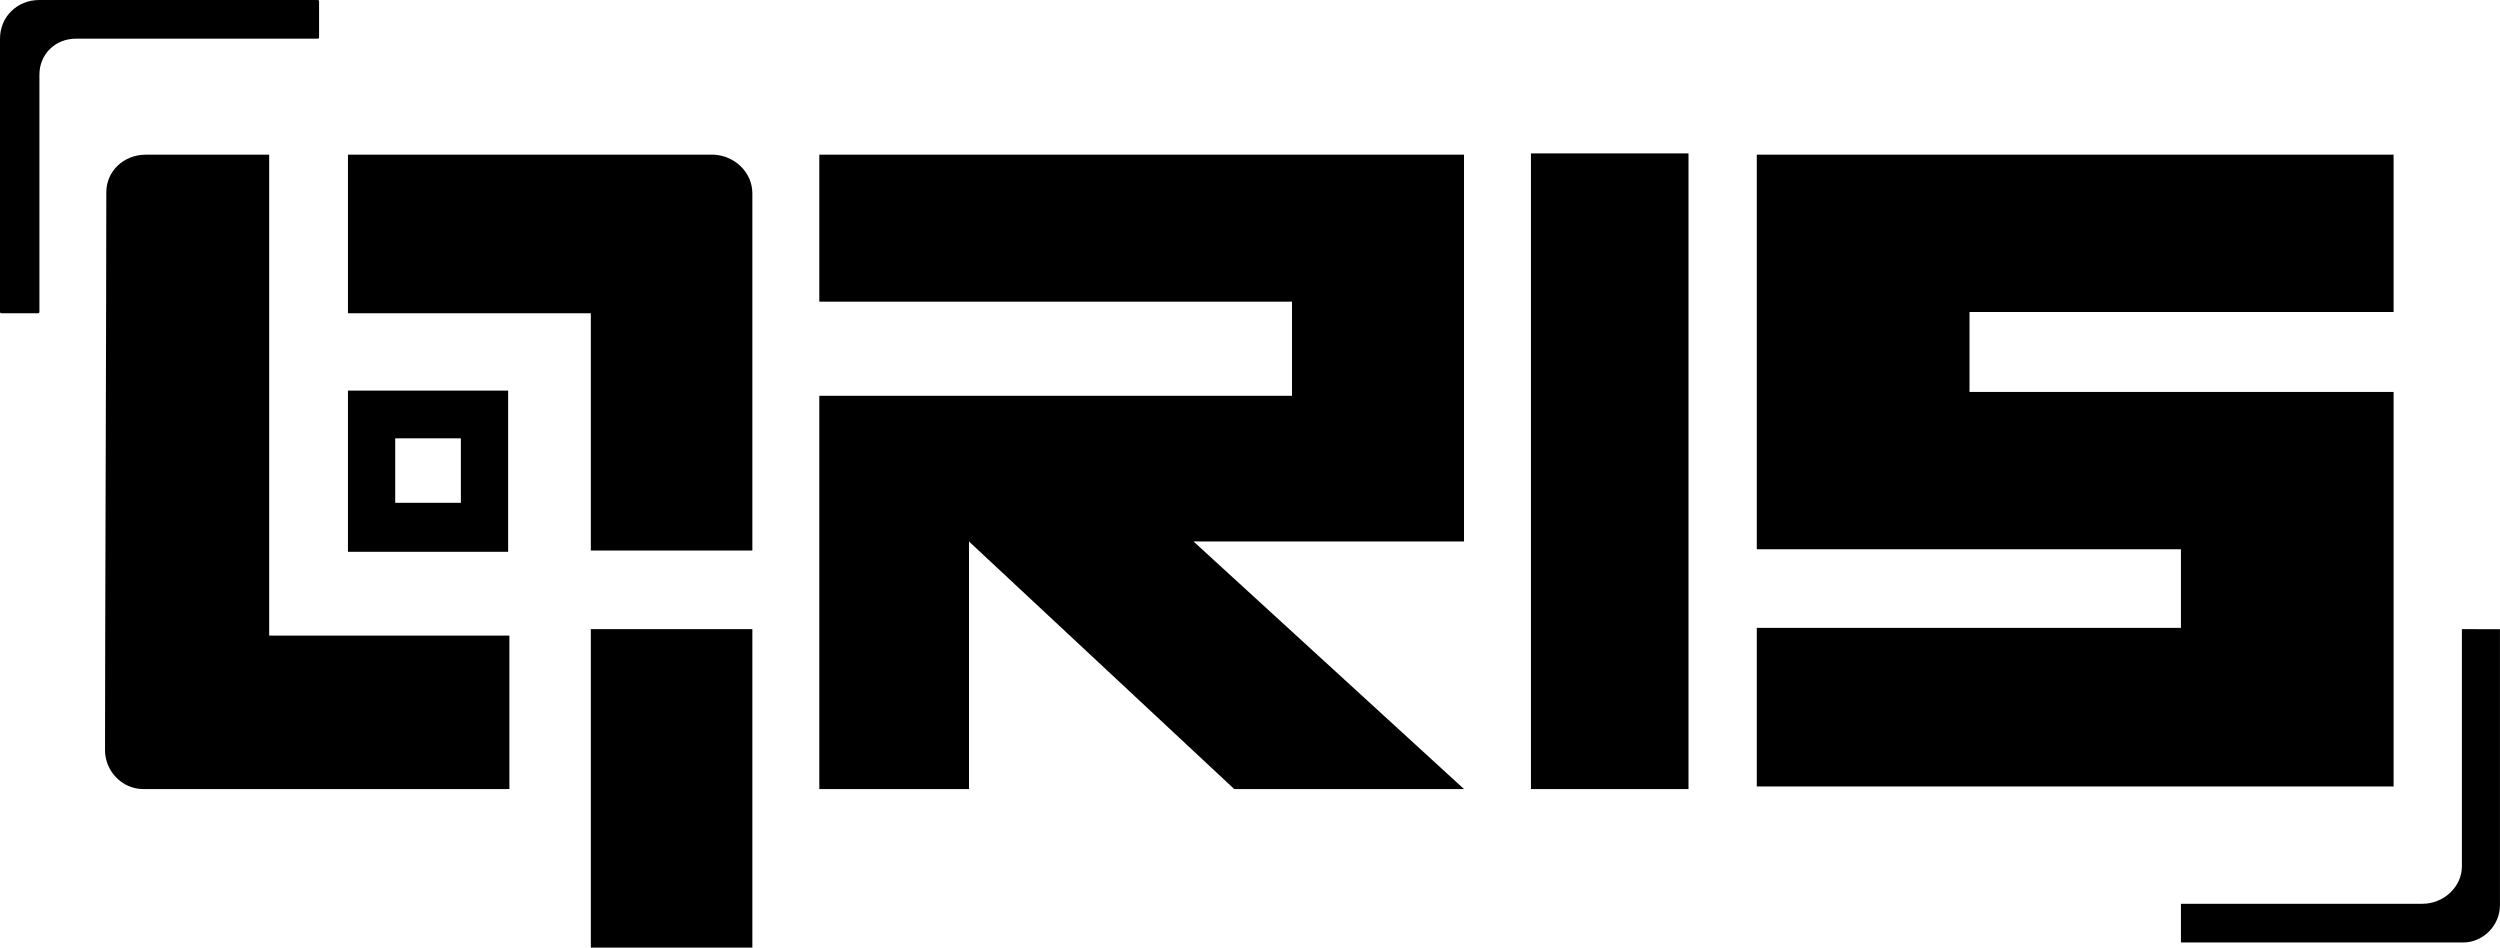
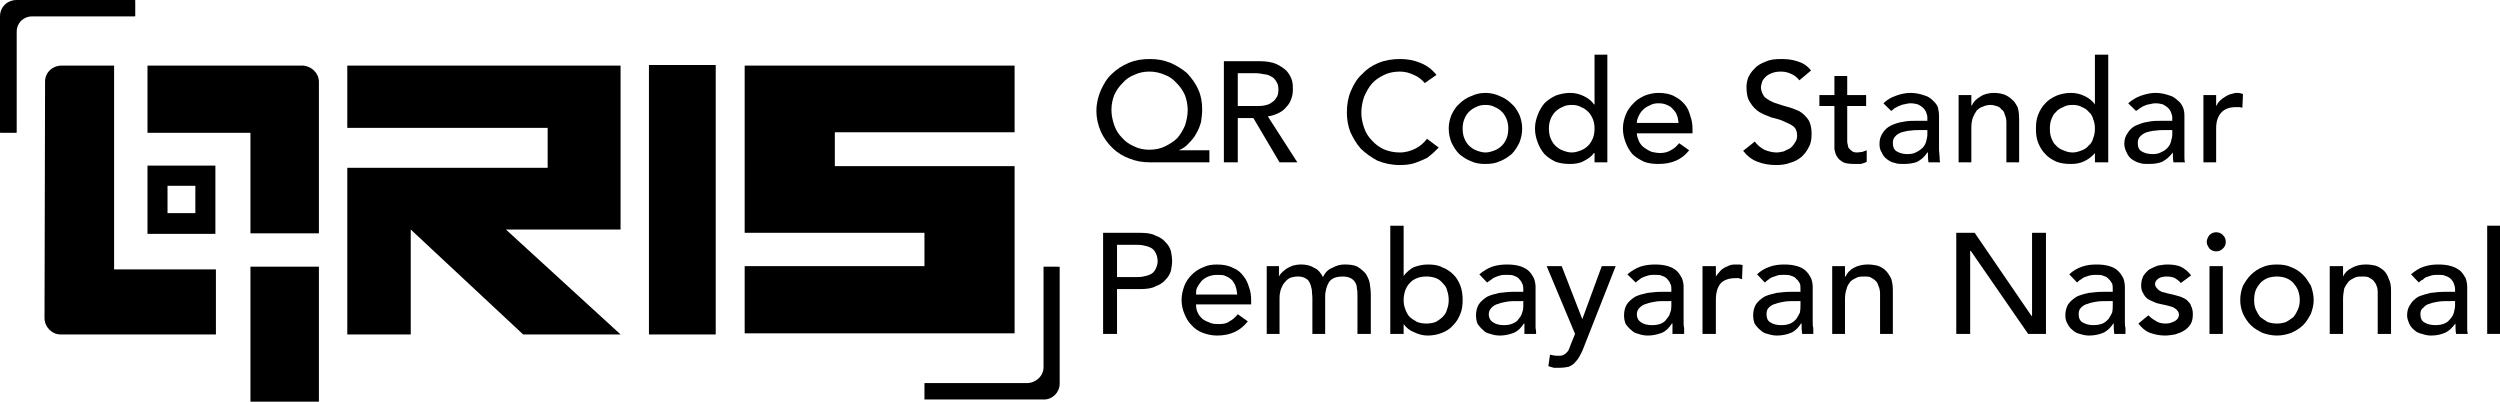
- <svg xmlns="http://www.w3.org/2000/svg" width="45.938mm" height="17.413mm" viewBox="0 0 45.938 17.413" version="1.1" id="svg845">
+ <svg xmlns="http://www.w3.org/2000/svg" width="108.375mm" height="17.413mm" viewBox="0 0 108.375 17.413" version="1.1" id="svg845">
  <defs id="defs839">
    <clipPath clipPathUnits="userSpaceOnUse" id="clipPath96">
      <path d="M -1.2207e-4,2.4414e-4 H 960 V 540 H -1.2207e-4 Z" clip-rule="evenodd" id="path94" />
    </clipPath>
    <clipPath clipPathUnits="userSpaceOnUse" id="clipPath106">
      <path d="M 0,0 H 130.46 V 23.577 H 0 Z" id="path104" />
    </clipPath>
  </defs>
  <g id="layer1" transform="translate(-31.99124,-118.4006)">
-     <g id="g90" transform="matrix(0.7313755,0,0,-0.7313755,-550.5446,504.9828)" style="fill:#000000;stroke-width:0.999;stroke-dasharray:none">
-       <g id="g92" clip-path="url(#clipPath96)" style="fill:#000000;stroke-width:0.999;stroke-dasharray:none">
-         <g id="g98" transform="matrix(2.1033,-7.54e-7,-7.54e-7,0.375,795.24,502.8)" style="fill:#000000;stroke-width:1.125;stroke-dasharray:none">
-           <g id="g100" transform="scale(0.55189,3.0538)" style="fill:#000000;stroke-width:0.867;stroke-dasharray:none">
-             <g id="g102" clip-path="url(#clipPath106)" style="fill:#000000;stroke-width:0.867;stroke-dasharray:none">
-               <g id="g108" style="fill:#000000;stroke-width:0.867;stroke-dasharray:none">
-                 <g id="g110" style="fill:#000000;stroke-width:0.867;stroke-dasharray:none">
-                   <g id="g112" style="fill:#000000;stroke-width:0.867;stroke-dasharray:none" />
+     <g id="g90" transform="matrix(0.7313755,0,0,-0.7313755,-550.5446,504.9828)" style="fill:#000000">
+       <g id="g92" clip-path="url(#clipPath96)" style="fill:#000000">
+         <g id="g98" transform="matrix(2.1033,-7.54e-7,-7.54e-7,0.375,795.24,502.8)" style="fill:#000000">
+           <g id="g100" transform="scale(0.55189,3.0538)" style="fill:#000000">
+             <g id="g102" clip-path="url(#clipPath106)" style="fill:#000000">
+               <g id="g108" style="fill:#000000">
+                 <g id="g110" style="fill:#000000">
+                   <g id="g112" style="fill:#000000" />
                </g>
-                 <path d="M 18.813,19.108 H 32.767 V 10.622 H 26.913 L 32.767,5.191 H 27.794 L 22.053,10.622 V 5.191 h -3.24 v 8.627 h 10.231 v 2.065 H 18.813 Z" style="fill:#000000;fill-opacity:1;fill-rule:nonzero;stroke:none;stroke-width:0.867;stroke-dasharray:none" id="path114" />
-                 <path d="m 34.216,5.191 h 3.41 v 13.945 H 34.216 Z" style="fill:#000000;fill-opacity:1;fill-rule:nonzero;stroke:none;stroke-width:0.867;stroke-dasharray:none" id="path116" />
-                 <path d="M 6.906,8.557 V 19.108 H 4.234 c -0.483,0 -0.853,-0.368 -0.853,-0.82 0,-2.49 -0.028,-9.816 -0.028,-12.248 0,-0.453 0.369,-0.849 0.824,-0.849 1.847,0 7.161,0 7.928,0 v 3.366 z" style="fill:#000000;fill-opacity:1;fill-rule:nonzero;stroke:none;stroke-width:0.867;stroke-dasharray:none" id="path118" />
-                 <path d="m 13.868,1.712 c 0.313,0 2.7,0 3.496,0 0,0 0,6.873 0,6.987 -1.137,0 -2.33,0 -3.496,0 0,-2.319 0,-4.639 0,-6.987 z" style="fill:#000000;fill-opacity:1;fill-rule:nonzero;stroke:none;stroke-width:0.867;stroke-dasharray:none" id="path120" />
-                 <path d="m 8.611,19.108 c 0,-0.057 0,-3.479 0,-3.479 1.563,0 3.552,0 5.257,0 0,-2.405 0,-5.205 0,-5.205 0.796,0 3.183,0 3.496,0 v 7.835 c 0,0.453 -0.37,0.821 -0.824,0.849 -1.705,0 -5.741,0 -7.929,0 z" style="fill:#000000;fill-opacity:1;fill-rule:nonzero;stroke:none;stroke-width:0.867;stroke-dasharray:none" id="path122" />
-                 <path d="m 8.611,13.932 c 0,-1.16 0,-2.32 0,-3.536 0.284,0 0.597,0 0.881,0 0.796,0 1.79,0 2.586,0 0,0 0,3.479 0,3.536 -1.137,0 -2.302,0 -3.467,0 z m 2.444,-2.461 v 0 c -0.341,0 -0.739,0 -1.052,0 -0.113,0 -0.227,0 -0.369,0 0,0.481 0,0.933 0,1.414 0.483,0 0.938,0 1.421,0 0,-0.028 0,-1.414 0,-1.414 z" style="fill:#000000;fill-opacity:1;fill-rule:nonzero;stroke:none;stroke-width:0.867;stroke-dasharray:none" id="path124" />
-                 <path d="M 54.365,8.699 V 3.494 c 0,-0.453 -0.398,-0.82 -0.852,-0.82 H 48.284 V 1.825 h 6.081 0.029 c 0.426,0 0.795,0.368 0.795,0.82 v 0.028 6.025 z" style="fill:#000000;fill-opacity:1;fill-rule:nonzero;stroke:none;stroke-width:0.867;stroke-dasharray:none" id="path126" />
-                 <path d="m 1.933,15.657 v 5.205 c 0,0.452 0.341,0.792 0.796,0.792 h 5.229 c 0.028,0 0.028,0.028 0.028,0.028 v 0.792 c 0,0 0,0.028 -0.028,0.028 H 1.933 c -0.483,0 -0.853,-0.368 -0.853,-0.848 v -5.997 c 0,-0.028 0.028,-0.028 0.028,-0.028 h 0.796 c 0,0 0.028,0 0.028,0.028 z" style="fill:#000000;fill-opacity:1;fill-rule:nonzero;stroke:none;stroke-width:0.867;stroke-dasharray:none" id="path128" />
-                 <path d="m 52.887,15.657 v 3.451 H 39.104 v -5.176 -3.48 h 9.18 V 8.727 h -9.18 V 5.248 h 13.783 v 8.655 h -9.179 v 1.754 z" style="fill:#000000;fill-opacity:1;fill-rule:nonzero;stroke:none;stroke-width:0.867;stroke-dasharray:none" id="path130" />
+                 <path d="M 18.813,19.108 H 32.767 V 10.622 H 26.913 L 32.767,5.191 H 27.794 L 22.053,10.622 V 5.191 h -3.24 v 8.627 h 10.231 v 2.065 H 18.813 Z" style="fill:#000000;fill-opacity:1;fill-rule:nonzero;stroke:none" id="path114" />
+                 <path d="m 34.216,5.191 h 3.41 v 13.945 H 34.216 Z" style="fill:#000000;fill-opacity:1;fill-rule:nonzero;stroke:none" id="path116" />
+                 <path d="M 6.906,8.557 V 19.108 H 4.234 c -0.483,0 -0.853,-0.368 -0.853,-0.82 0,-2.49 -0.028,-9.816 -0.028,-12.248 0,-0.453 0.369,-0.849 0.824,-0.849 1.847,0 7.161,0 7.928,0 v 3.366 z" style="fill:#000000;fill-opacity:1;fill-rule:nonzero;stroke:none" id="path118" />
+                 <path d="m 13.868,1.712 c 0.313,0 2.7,0 3.496,0 0,0 0,6.873 0,6.987 -1.137,0 -2.33,0 -3.496,0 0,-2.319 0,-4.639 0,-6.987 z" style="fill:#000000;fill-opacity:1;fill-rule:nonzero;stroke:none" id="path120" />
+                 <path d="m 8.611,19.108 c 0,-0.057 0,-3.479 0,-3.479 1.563,0 3.552,0 5.257,0 0,-2.405 0,-5.205 0,-5.205 0.796,0 3.183,0 3.496,0 v 7.835 c 0,0.453 -0.37,0.821 -0.824,0.849 -1.705,0 -5.741,0 -7.929,0 z" style="fill:#000000;fill-opacity:1;fill-rule:nonzero;stroke:none" id="path122" />
+                 <path d="m 8.611,13.932 c 0,-1.16 0,-2.32 0,-3.536 0.284,0 0.597,0 0.881,0 0.796,0 1.79,0 2.586,0 0,0 0,3.479 0,3.536 -1.137,0 -2.302,0 -3.467,0 z m 2.444,-2.461 v 0 c -0.341,0 -0.739,0 -1.052,0 -0.113,0 -0.227,0 -0.369,0 0,0.481 0,0.933 0,1.414 0.483,0 0.938,0 1.421,0 0,-0.028 0,-1.414 0,-1.414 z" style="fill:#000000;fill-opacity:1;fill-rule:nonzero;stroke:none" id="path124" />
+                 <path d="M 54.365,8.699 V 3.494 c 0,-0.453 -0.398,-0.82 -0.852,-0.82 H 48.284 V 1.825 h 6.081 0.029 c 0.426,0 0.795,0.368 0.795,0.82 v 0.028 6.025 z" style="fill:#000000;fill-opacity:1;fill-rule:nonzero;stroke:none" id="path126" />
+                 <path d="m 1.933,15.657 v 5.205 c 0,0.452 0.341,0.792 0.796,0.792 h 5.229 c 0.028,0 0.028,0.028 0.028,0.028 v 0.792 c 0,0 0,0.028 -0.028,0.028 H 1.933 c -0.483,0 -0.853,-0.368 -0.853,-0.848 v -5.997 c 0,-0.028 0.028,-0.028 0.028,-0.028 h 0.796 c 0,0 0.028,0 0.028,0.028 z" style="fill:#000000;fill-opacity:1;fill-rule:nonzero;stroke:none" id="path128" />
+                 <path d="m 52.887,15.657 v 3.451 H 39.104 v -5.176 -3.48 h 9.18 V 8.727 h -9.18 V 5.248 h 13.783 v 8.655 h -9.179 v 1.754 z" style="fill:#000000;fill-opacity:1;fill-rule:nonzero;stroke:none" id="path130" />
+                 <path d="m 62.834,14.101 h -3.041 c -0.369,0 -0.71,0.057 -1.051,0.198 -0.313,0.113 -0.625,0.311 -0.853,0.538 -0.256,0.254 -0.454,0.537 -0.597,0.848 -0.142,0.34 -0.227,0.679 -0.227,1.075 0,0.396 0.085,0.736 0.227,1.075 0.143,0.311 0.313,0.622 0.569,0.849 0.256,0.254 0.54,0.424 0.852,0.565 0.341,0.142 0.682,0.198 1.08,0.198 0.37,0 0.711,-0.056 1.052,-0.198 0.312,-0.141 0.597,-0.311 0.852,-0.537 0.228,-0.255 0.427,-0.509 0.569,-0.849 0.142,-0.311 0.199,-0.65 0.199,-1.018 0,-0.226 -0.029,-0.453 -0.057,-0.651 -0.057,-0.226 -0.142,-0.424 -0.256,-0.622 -0.085,-0.17 -0.227,-0.339 -0.369,-0.481 -0.142,-0.169 -0.313,-0.283 -0.512,-0.367 v 0 h 1.563 z m -3.069,0.651 v 0 c 0.284,0 0.568,0.056 0.796,0.17 0.227,0.113 0.454,0.254 0.625,0.424 0.17,0.198 0.284,0.396 0.398,0.65 0.085,0.255 0.142,0.538 0.142,0.821 0,0.254 -0.057,0.537 -0.142,0.763 -0.114,0.255 -0.256,0.453 -0.427,0.623 -0.17,0.198 -0.369,0.339 -0.596,0.424 -0.256,0.113 -0.512,0.17 -0.796,0.17 -0.284,0 -0.54,-0.057 -0.767,-0.17 -0.228,-0.085 -0.427,-0.226 -0.597,-0.424 -0.171,-0.17 -0.313,-0.368 -0.427,-0.623 -0.085,-0.226 -0.142,-0.48 -0.142,-0.763 0,-0.283 0.057,-0.538 0.142,-0.792 0.086,-0.255 0.228,-0.481 0.398,-0.651 0.171,-0.198 0.37,-0.339 0.626,-0.452 0.227,-0.114 0.483,-0.17 0.767,-0.17 z" style="fill:#000000;fill-opacity:1;fill-rule:nonzero;stroke:none" id="path132" />
+                 <path d="m 63.573,19.334 h 1.847 c 0.341,0 0.625,-0.056 0.824,-0.141 0.228,-0.113 0.398,-0.227 0.54,-0.368 0.114,-0.141 0.199,-0.283 0.256,-0.453 0.057,-0.169 0.057,-0.339 0.057,-0.509 0,-0.169 -0.028,-0.339 -0.085,-0.481 -0.057,-0.169 -0.142,-0.311 -0.256,-0.424 -0.114,-0.141 -0.227,-0.226 -0.398,-0.311 -0.17,-0.085 -0.341,-0.141 -0.54,-0.17 l 1.506,-2.376 h -0.909 l -1.336,2.291 h -0.796 v -2.291 h -0.71 z m 0.71,-2.319 v 0 h 0.938 c 0.142,0 0.284,0 0.427,0.028 0.113,0.028 0.255,0.057 0.341,0.141 0.113,0.057 0.199,0.142 0.255,0.255 0.086,0.085 0.114,0.255 0.114,0.424 0,0.17 -0.028,0.311 -0.114,0.425 -0.056,0.113 -0.142,0.198 -0.255,0.254 -0.086,0.057 -0.228,0.113 -0.341,0.113 -0.143,0.029 -0.285,0.057 -0.427,0.057 h -0.938 z" style="fill:#000000;fill-opacity:1;fill-rule:nonzero;stroke:none" id="path134" />
+                 <path d="m 73.832,18.203 c -0.142,0.169 -0.341,0.339 -0.568,0.424 -0.228,0.113 -0.455,0.17 -0.711,0.17 -0.284,0 -0.568,-0.057 -0.795,-0.17 -0.228,-0.113 -0.455,-0.255 -0.626,-0.453 -0.17,-0.198 -0.284,-0.424 -0.397,-0.678 -0.086,-0.255 -0.143,-0.538 -0.143,-0.821 0,-0.283 0.057,-0.537 0.143,-0.792 0.085,-0.254 0.227,-0.481 0.397,-0.65 0.171,-0.198 0.37,-0.34 0.597,-0.453 0.256,-0.113 0.54,-0.17 0.824,-0.17 0.313,0 0.569,0.085 0.796,0.198 0.227,0.114 0.426,0.283 0.597,0.51 l 0.597,-0.453 c -0.057,-0.057 -0.114,-0.113 -0.228,-0.226 -0.085,-0.085 -0.227,-0.198 -0.369,-0.311 -0.171,-0.085 -0.37,-0.17 -0.597,-0.255 -0.227,-0.085 -0.511,-0.113 -0.796,-0.113 -0.426,0 -0.795,0.085 -1.136,0.226 -0.313,0.17 -0.597,0.368 -0.853,0.622 -0.227,0.255 -0.398,0.566 -0.54,0.877 -0.114,0.311 -0.17,0.651 -0.17,0.99 0,0.396 0.056,0.764 0.198,1.103 0.143,0.34 0.313,0.651 0.569,0.877 0.227,0.255 0.511,0.453 0.852,0.594 0.341,0.142 0.711,0.198 1.109,0.198 0.341,0 0.682,-0.056 1.023,-0.198 0.341,-0.141 0.597,-0.339 0.824,-0.622 z" style="fill:#000000;fill-opacity:1;fill-rule:nonzero;stroke:none" id="path136" />
+                 <path d="m 75.054,15.855 c 0,0.255 0.057,0.481 0.142,0.707 0.114,0.226 0.228,0.424 0.398,0.566 0.171,0.17 0.37,0.311 0.597,0.396 0.227,0.113 0.483,0.17 0.739,0.17 0.256,0 0.511,-0.057 0.739,-0.17 0.227,-0.085 0.426,-0.226 0.597,-0.396 0.17,-0.142 0.284,-0.34 0.397,-0.566 0.086,-0.226 0.142,-0.452 0.142,-0.707 0,-0.283 -0.056,-0.509 -0.142,-0.735 -0.113,-0.227 -0.227,-0.425 -0.397,-0.594 -0.171,-0.142 -0.37,-0.283 -0.597,-0.368 -0.228,-0.113 -0.483,-0.142 -0.739,-0.142 -0.256,0 -0.512,0.029 -0.739,0.142 -0.227,0.085 -0.426,0.226 -0.597,0.368 -0.17,0.169 -0.284,0.367 -0.398,0.594 -0.085,0.226 -0.142,0.452 -0.142,0.735 z m 0.711,0 v 0 c 0,-0.198 0.028,-0.368 0.085,-0.509 0.057,-0.142 0.142,-0.283 0.227,-0.368 0.114,-0.113 0.228,-0.198 0.37,-0.254 0.142,-0.057 0.312,-0.114 0.483,-0.114 0.17,0 0.341,0.057 0.483,0.114 0.142,0.056 0.256,0.141 0.369,0.254 0.086,0.085 0.171,0.226 0.228,0.368 0.057,0.141 0.085,0.311 0.085,0.509 0,0.17 -0.028,0.339 -0.085,0.481 -0.057,0.141 -0.142,0.283 -0.228,0.368 -0.113,0.113 -0.227,0.198 -0.369,0.254 -0.142,0.085 -0.313,0.113 -0.483,0.113 -0.171,0 -0.341,-0.028 -0.483,-0.113 -0.142,-0.056 -0.256,-0.141 -0.37,-0.254 -0.085,-0.085 -0.17,-0.227 -0.227,-0.368 -0.057,-0.142 -0.085,-0.311 -0.085,-0.481 z" style="fill:#000000;fill-opacity:1;fill-rule:nonzero;stroke:none" id="path138" />
+                 <path d="M 83.154,14.101 H 82.5 v 0.481 h -0.028 c -0.114,-0.17 -0.313,-0.311 -0.54,-0.424 -0.199,-0.113 -0.455,-0.142 -0.682,-0.142 -0.256,0 -0.512,0.029 -0.739,0.114 -0.228,0.113 -0.398,0.226 -0.569,0.396 -0.142,0.169 -0.256,0.367 -0.341,0.594 -0.085,0.226 -0.142,0.452 -0.142,0.735 0,0.255 0.057,0.481 0.142,0.707 0.085,0.226 0.199,0.424 0.341,0.594 0.171,0.17 0.341,0.283 0.569,0.396 0.227,0.085 0.483,0.142 0.739,0.142 0.255,0 0.483,-0.057 0.71,-0.17 0.227,-0.113 0.398,-0.255 0.512,-0.424 H 82.5 v 2.574 h 0.654 z m -1.819,0.509 v 0 c 0.17,0 0.341,0.057 0.483,0.114 0.142,0.056 0.256,0.141 0.369,0.254 0.086,0.085 0.171,0.226 0.228,0.368 0.057,0.141 0.085,0.311 0.085,0.509 0,0.17 -0.028,0.339 -0.085,0.481 -0.057,0.141 -0.142,0.283 -0.228,0.368 -0.113,0.113 -0.227,0.198 -0.369,0.254 -0.142,0.085 -0.313,0.113 -0.483,0.113 -0.171,0 -0.341,-0.028 -0.483,-0.113 -0.142,-0.056 -0.256,-0.141 -0.37,-0.254 -0.085,-0.085 -0.17,-0.227 -0.227,-0.368 -0.057,-0.142 -0.085,-0.311 -0.085,-0.481 0,-0.198 0.028,-0.368 0.085,-0.509 0.057,-0.142 0.142,-0.283 0.227,-0.368 0.114,-0.113 0.228,-0.198 0.37,-0.254 0.142,-0.057 0.312,-0.114 0.483,-0.114 z" style="fill:#000000;fill-opacity:1;fill-rule:nonzero;stroke:none" id="path140" />
+                 <path d="m 84.66,15.6 c 0,-0.141 0.057,-0.282 0.113,-0.424 0.057,-0.113 0.143,-0.226 0.256,-0.311 0.114,-0.085 0.256,-0.17 0.398,-0.226 0.142,-0.029 0.284,-0.057 0.426,-0.057 0.228,0 0.398,0.057 0.54,0.142 0.171,0.084 0.313,0.226 0.427,0.367 l 0.511,-0.367 c -0.369,-0.481 -0.881,-0.708 -1.563,-0.708 -0.284,0 -0.511,0.029 -0.739,0.114 -0.227,0.113 -0.426,0.226 -0.597,0.396 -0.142,0.169 -0.255,0.367 -0.341,0.594 -0.085,0.226 -0.142,0.452 -0.142,0.735 0,0.255 0.057,0.481 0.142,0.707 0.086,0.226 0.228,0.424 0.398,0.594 0.142,0.17 0.341,0.283 0.569,0.396 0.227,0.085 0.454,0.142 0.71,0.142 0.313,0 0.597,-0.057 0.796,-0.17 0.227,-0.113 0.398,-0.255 0.54,-0.424 0.142,-0.17 0.227,-0.368 0.284,-0.594 0.085,-0.227 0.114,-0.453 0.114,-0.679 V 15.6 Z m 2.131,0.538 v 0 c -0.028,0.141 -0.028,0.283 -0.085,0.396 -0.028,0.113 -0.114,0.226 -0.199,0.311 -0.085,0.113 -0.171,0.17 -0.313,0.226 -0.113,0.057 -0.255,0.085 -0.426,0.085 -0.17,0 -0.312,-0.028 -0.455,-0.113 -0.142,-0.057 -0.255,-0.141 -0.341,-0.226 -0.085,-0.085 -0.17,-0.198 -0.227,-0.34 -0.057,-0.113 -0.085,-0.226 -0.085,-0.339 z" style="fill:#000000;fill-opacity:1;fill-rule:nonzero;stroke:none" id="path142" />
+                 <path d="m 90.685,15.176 c 0.113,-0.17 0.284,-0.311 0.483,-0.424 0.199,-0.085 0.426,-0.142 0.625,-0.142 0.114,0 0.256,0.029 0.369,0.057 0.114,0.057 0.228,0.113 0.341,0.17 0.086,0.085 0.171,0.169 0.228,0.283 0.085,0.113 0.113,0.226 0.113,0.367 0,0.198 -0.056,0.368 -0.199,0.481 -0.113,0.085 -0.284,0.17 -0.483,0.255 -0.17,0.085 -0.398,0.141 -0.625,0.198 -0.227,0.085 -0.426,0.169 -0.625,0.283 -0.171,0.113 -0.341,0.282 -0.455,0.48 -0.142,0.198 -0.199,0.453 -0.199,0.821 0,0.141 0.029,0.311 0.086,0.481 0.085,0.169 0.17,0.311 0.312,0.452 0.142,0.17 0.341,0.283 0.569,0.368 0.227,0.113 0.483,0.141 0.795,0.141 0.313,0 0.569,-0.028 0.824,-0.113 0.285,-0.085 0.512,-0.226 0.711,-0.481 l -0.597,-0.509 c -0.085,0.113 -0.199,0.226 -0.369,0.311 -0.171,0.085 -0.341,0.142 -0.569,0.142 -0.199,0 -0.341,-0.029 -0.483,-0.085 -0.142,-0.057 -0.227,-0.113 -0.312,-0.198 -0.086,-0.085 -0.143,-0.17 -0.171,-0.255 -0.028,-0.113 -0.057,-0.198 -0.057,-0.254 0,-0.227 0.085,-0.396 0.199,-0.538 0.142,-0.113 0.284,-0.198 0.483,-0.283 0.199,-0.056 0.398,-0.141 0.625,-0.198 0.228,-0.056 0.427,-0.141 0.626,-0.226 0.199,-0.113 0.341,-0.254 0.483,-0.452 0.113,-0.17 0.17,-0.425 0.17,-0.736 0,-0.254 -0.028,-0.481 -0.142,-0.679 -0.085,-0.198 -0.227,-0.367 -0.369,-0.509 -0.171,-0.141 -0.37,-0.254 -0.597,-0.311 -0.199,-0.085 -0.455,-0.113 -0.711,-0.113 -0.341,0 -0.653,0.056 -0.937,0.17 -0.313,0.113 -0.54,0.311 -0.739,0.565 z" style="fill:#000000;fill-opacity:1;fill-rule:nonzero;stroke:none" id="path144" />
+                 <path d="m 96.368,17.015 h -0.966 v -1.584 c 0,-0.113 0,-0.198 0,-0.283 0.029,-0.113 0.029,-0.198 0.057,-0.283 0.057,-0.057 0.085,-0.113 0.17,-0.17 0.057,-0.056 0.143,-0.085 0.285,-0.085 0.085,0 0.17,0.029 0.255,0.029 0.086,0.028 0.143,0.056 0.228,0.085 V 14.13 c -0.085,-0.057 -0.199,-0.085 -0.313,-0.114 -0.142,0 -0.227,0 -0.284,0 -0.284,0 -0.483,0.029 -0.597,0.085 -0.142,0.085 -0.256,0.17 -0.312,0.283 -0.086,0.113 -0.114,0.255 -0.143,0.396 0,0.142 0,0.283 0,0.424 v 1.811 h -0.767 v 0.565 h 0.767 v 0.99 h 0.654 v -0.99 h 0.966 z" style="fill:#000000;fill-opacity:1;fill-rule:nonzero;stroke:none" id="path146" />
+                 <path d="m 97.249,17.156 c 0.171,0.17 0.398,0.311 0.654,0.396 0.227,0.085 0.483,0.142 0.739,0.142 0.256,0 0.483,-0.057 0.653,-0.114 0.199,-0.056 0.342,-0.141 0.455,-0.254 0.114,-0.113 0.228,-0.226 0.28,-0.368 0.03,-0.141 0.06,-0.283 0.06,-0.452 v -1.782 c 0,-0.114 0.03,-0.227 0.03,-0.34 0,-0.113 0,-0.198 0.03,-0.283 h -0.599 c -0.028,0.17 -0.028,0.34 -0.028,0.509 h -0.029 c -0.142,-0.226 -0.312,-0.367 -0.511,-0.48 -0.199,-0.085 -0.455,-0.114 -0.711,-0.114 -0.17,0 -0.312,0 -0.454,0.057 -0.171,0.028 -0.284,0.113 -0.398,0.198 -0.114,0.085 -0.199,0.198 -0.256,0.339 -0.085,0.114 -0.114,0.283 -0.114,0.453 0,0.226 0.057,0.396 0.171,0.566 0.085,0.141 0.227,0.283 0.398,0.367 0.17,0.085 0.398,0.17 0.625,0.198 0.227,0.057 0.483,0.057 0.739,0.057 h 0.511 v 0.17 c 0,0.085 -0.028,0.169 -0.056,0.254 -0.029,0.085 -0.086,0.17 -0.171,0.255 -0.057,0.056 -0.142,0.113 -0.256,0.17 -0.113,0.028 -0.227,0.056 -0.369,0.056 -0.114,0 -0.227,-0.028 -0.341,-0.056 -0.085,0 -0.171,-0.057 -0.256,-0.085 C 97.96,16.986 97.903,16.93 97.818,16.902 97.761,16.845 97.704,16.788 97.647,16.76 Z m 1.876,-1.386 v 0 c -0.171,0 -0.313,0 -0.483,-0.028 -0.171,0 -0.313,-0.057 -0.455,-0.085 -0.142,-0.057 -0.256,-0.113 -0.341,-0.226 -0.085,-0.085 -0.114,-0.198 -0.114,-0.34 0,-0.198 0.057,-0.339 0.199,-0.424 0.142,-0.085 0.313,-0.141 0.54,-0.141 0.199,0 0.341,0.028 0.483,0.113 0.114,0.056 0.228,0.141 0.313,0.226 0.085,0.113 0.142,0.198 0.171,0.339 0.028,0.114 0.056,0.227 0.056,0.34 v 0.226 z" style="fill:#000000;fill-opacity:1;fill-rule:nonzero;stroke:none" id="path148" />
+                 <path d="m 101.09,17.58 h 0.65 v -0.537 h 0.03 c 0.08,0.198 0.23,0.339 0.42,0.453 0.2,0.141 0.46,0.198 0.71,0.198 0.18,0 0.35,-0.029 0.52,-0.085 0.14,-0.057 0.28,-0.142 0.39,-0.255 0.12,-0.085 0.2,-0.226 0.29,-0.396 0.06,-0.17 0.08,-0.396 0.08,-0.622 v -2.235 h -0.65 v 2.065 c 0,0.17 -0.03,0.283 -0.09,0.424 -0.02,0.114 -0.08,0.198 -0.17,0.255 -0.05,0.085 -0.14,0.141 -0.25,0.17 -0.09,0.028 -0.2,0.056 -0.29,0.056 -0.14,0 -0.28,-0.028 -0.39,-0.085 -0.12,-0.028 -0.23,-0.113 -0.32,-0.198 -0.08,-0.113 -0.14,-0.226 -0.2,-0.367 -0.05,-0.142 -0.08,-0.311 -0.08,-0.538 v -1.782 h -0.65 z" style="fill:#000000;fill-opacity:1;fill-rule:nonzero;stroke:none" id="path150" />
+                 <path d="m 108.73,14.101 h -0.68 v 0.481 0 c -0.14,-0.17 -0.31,-0.311 -0.54,-0.424 -0.23,-0.113 -0.46,-0.142 -0.68,-0.142 -0.29,0 -0.52,0.029 -0.74,0.114 -0.23,0.113 -0.43,0.226 -0.57,0.396 -0.17,0.169 -0.28,0.367 -0.37,0.594 -0.09,0.226 -0.11,0.452 -0.11,0.735 0,0.255 0.02,0.481 0.11,0.707 0.09,0.226 0.2,0.424 0.37,0.594 0.14,0.17 0.34,0.283 0.57,0.396 0.22,0.085 0.45,0.142 0.74,0.142 0.25,0 0.48,-0.057 0.71,-0.17 0.22,-0.113 0.39,-0.255 0.51,-0.424 v 0 2.574 h 0.68 z m -1.82,0.509 v 0 c 0.17,0 0.34,0.057 0.48,0.114 0.15,0.056 0.26,0.141 0.35,0.254 0.11,0.085 0.19,0.226 0.22,0.368 0.06,0.141 0.09,0.311 0.09,0.509 0,0.17 -0.03,0.339 -0.09,0.481 -0.03,0.141 -0.11,0.283 -0.22,0.368 -0.09,0.113 -0.2,0.198 -0.35,0.254 -0.14,0.085 -0.31,0.113 -0.48,0.113 -0.2,0 -0.34,-0.028 -0.48,-0.113 -0.14,-0.056 -0.29,-0.141 -0.37,-0.254 -0.11,-0.085 -0.17,-0.227 -0.23,-0.368 -0.06,-0.142 -0.08,-0.311 -0.08,-0.481 0,-0.198 0.02,-0.368 0.08,-0.509 0.06,-0.142 0.12,-0.283 0.23,-0.368 0.08,-0.113 0.23,-0.198 0.37,-0.254 0.14,-0.057 0.28,-0.114 0.48,-0.114 z" style="fill:#000000;fill-opacity:1;fill-rule:nonzero;stroke:none" id="path152" />
+                 <path d="m 109.75,17.156 c 0.2,0.17 0.4,0.311 0.66,0.396 0.25,0.085 0.48,0.142 0.74,0.142 0.25,0 0.48,-0.057 0.65,-0.114 0.2,-0.056 0.34,-0.141 0.45,-0.254 0.15,-0.113 0.23,-0.226 0.29,-0.368 0.06,-0.141 0.08,-0.283 0.08,-0.452 v -1.782 c 0,-0.114 0,-0.227 0,-0.34 0,-0.113 0,-0.198 0.03,-0.283 h -0.59 c -0.03,0.17 -0.03,0.34 -0.03,0.509 v 0 c -0.17,-0.226 -0.34,-0.367 -0.54,-0.48 -0.2,-0.085 -0.43,-0.114 -0.71,-0.114 -0.17,0 -0.32,0 -0.46,0.057 -0.14,0.028 -0.28,0.113 -0.4,0.198 -0.11,0.085 -0.19,0.198 -0.25,0.339 -0.06,0.114 -0.12,0.283 -0.12,0.453 0,0.226 0.06,0.396 0.18,0.566 0.08,0.141 0.22,0.283 0.39,0.367 0.2,0.085 0.4,0.17 0.63,0.198 0.23,0.057 0.48,0.057 0.77,0.057 H 112 v 0.17 c 0,0.085 -0.03,0.169 -0.06,0.254 -0.03,0.085 -0.08,0.17 -0.17,0.255 -0.06,0.056 -0.14,0.113 -0.25,0.17 -0.09,0.028 -0.23,0.056 -0.37,0.056 -0.12,0 -0.23,-0.028 -0.34,-0.056 -0.09,0 -0.18,-0.057 -0.26,-0.085 -0.09,-0.029 -0.14,-0.085 -0.2,-0.113 -0.08,-0.057 -0.14,-0.114 -0.2,-0.142 z m 1.88,-1.386 v 0 c -0.14,0 -0.31,0 -0.48,-0.028 -0.17,0 -0.32,-0.057 -0.46,-0.085 -0.14,-0.057 -0.23,-0.113 -0.34,-0.226 -0.08,-0.085 -0.11,-0.198 -0.11,-0.34 0,-0.198 0.05,-0.339 0.2,-0.424 0.14,-0.085 0.31,-0.141 0.56,-0.141 0.17,0 0.32,0.028 0.46,0.113 0.14,0.056 0.23,0.141 0.31,0.226 0.09,0.113 0.14,0.198 0.17,0.339 0.03,0.114 0.06,0.227 0.06,0.34 v 0.226 z" style="fill:#000000;fill-opacity:1;fill-rule:nonzero;stroke:none" id="path154" />
+                 <path d="m 113.59,17.58 h 0.65 v -0.537 h 0.03 c 0.03,0.113 0.12,0.198 0.17,0.255 0.09,0.084 0.17,0.141 0.26,0.198 0.08,0.056 0.2,0.113 0.31,0.141 0.09,0.028 0.2,0.057 0.31,0.057 0.12,0 0.2,-0.029 0.29,-0.057 l -0.03,-0.707 c -0.06,0 -0.09,0.028 -0.14,0.028 -0.06,0 -0.12,0 -0.17,0 -0.34,0 -0.57,-0.085 -0.74,-0.254 -0.2,-0.198 -0.29,-0.481 -0.29,-0.849 v -1.754 h -0.65 z" style="fill:#000000;fill-opacity:1;fill-rule:nonzero;stroke:none" id="path156" />
+                 <path d="m 57.406,10.452 h 1.847 c 0.341,0 0.626,-0.028 0.824,-0.141 0.228,-0.085 0.398,-0.198 0.512,-0.34 C 60.731,9.83 60.816,9.689 60.873,9.491 60.902,9.321 60.93,9.151 60.93,8.982 60.93,8.84 60.902,8.67 60.873,8.501 60.816,8.303 60.731,8.161 60.589,8.02 60.475,7.878 60.305,7.765 60.077,7.68 59.879,7.567 59.594,7.539 59.253,7.539 H 58.117 V 5.22 h -0.711 z m 0.711,-2.291 v 0 h 0.937 c 0.142,0 0.285,0 0.398,0.028 0.142,0.028 0.256,0.057 0.37,0.113 0.113,0.057 0.199,0.141 0.255,0.255 0.057,0.113 0.114,0.255 0.114,0.424 0,0.198 -0.057,0.339 -0.114,0.453 -0.056,0.113 -0.142,0.198 -0.255,0.255 -0.114,0.057 -0.228,0.085 -0.37,0.113 -0.113,0.028 -0.256,0.028 -0.398,0.028 h -0.937 z" style="fill:#000000;fill-opacity:1;fill-rule:nonzero;stroke:none" id="path158" />
+                 <path d="m 62.152,6.747 c 0,-0.17 0.028,-0.311 0.085,-0.424 0.057,-0.141 0.142,-0.226 0.256,-0.339 0.114,-0.085 0.256,-0.141 0.398,-0.198 0.142,-0.057 0.284,-0.057 0.426,-0.057 0.228,0 0.398,0.028 0.54,0.141 0.171,0.085 0.313,0.226 0.426,0.368 L 64.795,5.87 C 64.426,5.389 63.914,5.135 63.232,5.135 c -0.284,0 -0.512,0.057 -0.739,0.141 -0.227,0.085 -0.426,0.226 -0.568,0.396 -0.171,0.17 -0.284,0.368 -0.37,0.594 -0.085,0.198 -0.142,0.453 -0.142,0.707 0,0.255 0.057,0.509 0.142,0.735 0.086,0.226 0.228,0.424 0.398,0.594 0.142,0.141 0.341,0.283 0.568,0.368 0.228,0.113 0.455,0.141 0.711,0.141 0.313,0 0.597,-0.057 0.796,-0.17 0.227,-0.085 0.398,-0.226 0.54,-0.424 0.142,-0.17 0.227,-0.368 0.284,-0.566 0.085,-0.226 0.114,-0.453 0.114,-0.679 V 6.747 Z m 2.103,0.509 v 0 C 64.227,7.426 64.227,7.539 64.17,7.68 64.141,7.793 64.056,7.907 63.999,7.992 63.914,8.076 63.8,8.161 63.658,8.218 63.545,8.274 63.402,8.274 63.232,8.274 63.061,8.274 62.919,8.246 62.777,8.19 62.635,8.133 62.521,8.048 62.436,7.963 62.351,7.85 62.266,7.737 62.209,7.624 62.152,7.511 62.152,7.397 62.152,7.256 Z" style="fill:#000000;fill-opacity:1;fill-rule:nonzero;stroke:none" id="path160" />
+                 <path d="m 65.761,8.727 h 0.625 v -0.537 0 c 0.029,0.057 0.057,0.113 0.114,0.17 0.085,0.085 0.142,0.141 0.256,0.226 0.085,0.057 0.199,0.113 0.341,0.17 0.114,0.028 0.256,0.057 0.426,0.057 0.256,0 0.483,-0.057 0.654,-0.17 0.199,-0.085 0.341,-0.255 0.455,-0.481 0.113,0.226 0.255,0.396 0.483,0.481 0.199,0.113 0.398,0.17 0.625,0.17 0.256,0 0.483,-0.028 0.654,-0.113 0.17,-0.113 0.312,-0.226 0.426,-0.368 0.085,-0.141 0.17,-0.311 0.199,-0.481 0.028,-0.198 0.057,-0.396 0.057,-0.594 V 5.22 h -0.682 v 1.952 c 0,0.141 0,0.283 -0.029,0.396 0,0.113 -0.028,0.226 -0.085,0.311 -0.057,0.113 -0.142,0.17 -0.228,0.226 -0.113,0.057 -0.255,0.085 -0.397,0.085 -0.341,0 -0.569,-0.085 -0.711,-0.283 C 68.83,7.709 68.745,7.454 68.745,7.143 V 5.22 h -0.653 v 1.839 c 0,0.17 -0.029,0.311 -0.029,0.453 -0.028,0.141 -0.057,0.255 -0.114,0.368 -0.056,0.113 -0.113,0.17 -0.227,0.226 -0.085,0.057 -0.227,0.085 -0.369,0.085 -0.142,0 -0.256,-0.028 -0.37,-0.057 C 66.87,8.076 66.784,8.02 66.699,7.907 66.614,7.822 66.557,7.709 66.5,7.567 66.443,7.426 66.415,7.256 66.415,7.058 V 5.22 h -0.654 z" style="fill:#000000;fill-opacity:1;fill-rule:nonzero;stroke:none" id="path162" />
+                 <path d="m 72.07,10.82 h 0.682 v -2.602 0 c 0.142,0.198 0.313,0.339 0.512,0.453 0.227,0.085 0.483,0.141 0.71,0.141 0.284,0 0.54,-0.028 0.739,-0.141 0.228,-0.085 0.426,-0.226 0.569,-0.368 0.17,-0.17 0.284,-0.368 0.369,-0.594 0.085,-0.226 0.114,-0.481 0.114,-0.735 0,-0.255 -0.029,-0.509 -0.114,-0.707 C 75.566,6.04 75.452,5.842 75.282,5.672 75.139,5.502 74.941,5.361 74.713,5.276 74.514,5.191 74.258,5.135 73.974,5.135 c -0.227,0 -0.454,0.057 -0.682,0.17 -0.227,0.085 -0.398,0.226 -0.54,0.424 v 0 -0.509 H 72.07 Z m 1.847,-5.063 v 0 c 0.171,0 0.341,0.028 0.484,0.085 0.142,0.085 0.255,0.17 0.341,0.255 0.113,0.113 0.199,0.255 0.227,0.396 0.057,0.141 0.085,0.311 0.085,0.481 0,0.17 -0.028,0.339 -0.085,0.509 -0.028,0.141 -0.114,0.255 -0.227,0.368 -0.086,0.113 -0.199,0.198 -0.341,0.255 -0.143,0.057 -0.313,0.085 -0.484,0.085 -0.198,0 -0.341,-0.028 -0.483,-0.085 C 73.292,8.048 73.15,7.963 73.065,7.85 72.951,7.737 72.894,7.624 72.838,7.482 72.781,7.313 72.752,7.143 72.752,6.973 c 0,-0.17 0.029,-0.339 0.086,-0.481 0.056,-0.141 0.113,-0.283 0.227,-0.396 0.085,-0.085 0.227,-0.17 0.369,-0.255 0.142,-0.057 0.285,-0.085 0.483,-0.085 z" style="fill:#000000;fill-opacity:1;fill-rule:nonzero;stroke:none" id="path164" />
+                 <path d="m 76.617,8.303 c 0.199,0.17 0.427,0.311 0.654,0.396 0.256,0.085 0.511,0.113 0.767,0.113 0.256,0 0.455,-0.028 0.654,-0.085 0.17,-0.057 0.341,-0.141 0.455,-0.255 0.113,-0.113 0.198,-0.255 0.255,-0.368 0.057,-0.141 0.086,-0.311 0.086,-0.453 V 5.87 c 0,-0.141 0,-0.255 0,-0.339 0.028,-0.113 0.028,-0.198 0.028,-0.311 h -0.597 c 0,0.198 0,0.368 0,0.537 H 78.891 C 78.749,5.531 78.578,5.361 78.379,5.276 78.152,5.191 77.925,5.135 77.669,5.135 c -0.171,0 -0.341,0.028 -0.483,0.085 -0.142,0.028 -0.285,0.085 -0.37,0.198 -0.113,0.085 -0.199,0.198 -0.284,0.311 -0.057,0.141 -0.085,0.283 -0.085,0.453 0,0.226 0.057,0.424 0.142,0.566 0.114,0.17 0.256,0.283 0.426,0.396 0.171,0.085 0.37,0.141 0.625,0.198 0.228,0.028 0.483,0.057 0.739,0.057 h 0.483 v 0.141 c 0,0.085 0,0.198 -0.057,0.283 -0.028,0.085 -0.085,0.17 -0.142,0.226 -0.056,0.085 -0.17,0.141 -0.255,0.17 -0.114,0.057 -0.228,0.057 -0.37,0.057 -0.142,0 -0.256,0 -0.341,-0.028 C 77.583,8.218 77.498,8.19 77.441,8.161 77.356,8.133 77.271,8.076 77.214,8.02 77.157,7.992 77.1,7.935 77.015,7.878 Z m 1.904,-1.386 v 0 c -0.17,0 -0.341,0 -0.483,-0.028 C 77.868,6.86 77.726,6.832 77.583,6.775 77.441,6.747 77.328,6.662 77.242,6.577 77.157,6.492 77.1,6.379 77.1,6.238 c 0,-0.198 0.086,-0.34 0.228,-0.424 0.113,-0.085 0.312,-0.141 0.54,-0.141 0.17,0 0.341,0.028 0.454,0.085 0.142,0.057 0.256,0.141 0.313,0.255 0.085,0.085 0.142,0.198 0.17,0.311 0.057,0.141 0.057,0.255 0.057,0.368 v 0.226 z" style="fill:#000000;fill-opacity:1;fill-rule:nonzero;stroke:none" id="path166" />
+                 <path d="m 80.056,8.727 h 0.767 l 1.052,-2.744 v 0 l 0.994,2.744 H 83.58 L 81.932,4.484 C 81.875,4.314 81.789,4.173 81.733,4.06 81.676,3.947 81.591,3.833 81.505,3.749 81.42,3.635 81.306,3.579 81.193,3.522 81.051,3.494 80.908,3.466 80.71,3.466 c -0.086,0 -0.199,0 -0.285,0 -0.113,0.028 -0.199,0.057 -0.284,0.085 l 0.085,0.594 C 80.34,4.116 80.482,4.088 80.624,4.088 c 0.086,0 0.171,0 0.256,0.028 0.057,0.028 0.114,0.057 0.171,0.113 0.056,0.057 0.113,0.113 0.142,0.198 0.028,0.057 0.057,0.141 0.085,0.226 l 0.227,0.566 z" style="fill:#000000;fill-opacity:1;fill-rule:nonzero;stroke:none" id="path168" />
+                 <path d="m 84.177,8.303 c 0.199,0.17 0.426,0.311 0.653,0.396 0.256,0.085 0.512,0.113 0.768,0.113 0.255,0 0.454,-0.028 0.653,-0.085 0.171,-0.057 0.341,-0.141 0.455,-0.255 0.114,-0.113 0.199,-0.255 0.256,-0.368 0.057,-0.141 0.085,-0.311 0.085,-0.453 V 5.87 c 0,-0.141 0,-0.255 0.028,-0.339 0,-0.113 0,-0.198 0,-0.311 h -0.596 c 0,0.198 0,0.368 0,0.537 H 86.45 C 86.308,5.531 86.138,5.361 85.939,5.276 85.711,5.191 85.484,5.135 85.228,5.135 c -0.17,0 -0.341,0.028 -0.483,0.085 -0.142,0.028 -0.256,0.085 -0.369,0.198 -0.114,0.085 -0.199,0.198 -0.285,0.311 -0.056,0.141 -0.085,0.283 -0.085,0.453 0,0.226 0.057,0.424 0.142,0.566 0.114,0.17 0.256,0.283 0.427,0.396 0.17,0.085 0.369,0.141 0.625,0.198 0.227,0.028 0.483,0.057 0.739,0.057 h 0.483 v 0.141 c 0,0.085 0,0.198 -0.057,0.283 -0.029,0.085 -0.085,0.17 -0.142,0.226 -0.057,0.085 -0.171,0.141 -0.256,0.17 -0.114,0.057 -0.227,0.057 -0.369,0.057 -0.142,0 -0.256,0 -0.341,-0.028 C 85.171,8.218 85.058,8.19 85.001,8.161 84.916,8.133 84.83,8.076 84.773,8.02 84.717,7.992 84.66,7.935 84.603,7.878 Z m 1.904,-1.386 v 0 c -0.171,0 -0.341,0 -0.483,-0.028 C 85.427,6.86 85.285,6.832 85.143,6.775 85.001,6.747 84.887,6.662 84.802,6.577 84.717,6.492 84.66,6.379 84.66,6.238 c 0,-0.198 0.085,-0.34 0.227,-0.424 0.114,-0.085 0.313,-0.141 0.54,-0.141 0.199,0 0.341,0.028 0.483,0.085 0.114,0.057 0.228,0.141 0.284,0.255 0.086,0.085 0.142,0.198 0.171,0.311 0.057,0.141 0.057,0.255 0.057,0.368 v 0.226 z" style="fill:#000000;fill-opacity:1;fill-rule:nonzero;stroke:none" id="path170" />
+                 <path d="m 88.013,8.727 h 0.682 v -0.537 0 c 0.057,0.085 0.114,0.17 0.199,0.255 0.057,0.085 0.142,0.141 0.228,0.198 0.113,0.057 0.198,0.085 0.312,0.141 0.114,0.028 0.227,0.028 0.341,0.028 0.085,0 0.199,0 0.284,-0.028 L 90.031,8.048 c -0.057,0.028 -0.114,0.028 -0.171,0.057 -0.056,0 -0.113,0 -0.17,0 -0.313,0 -0.568,-0.085 -0.739,-0.255 -0.17,-0.198 -0.256,-0.481 -0.256,-0.877 V 5.22 h -0.682 z" style="fill:#000000;fill-opacity:1;fill-rule:nonzero;stroke:none" id="path172" />
+                 <path d="m 90.798,8.303 c 0.171,0.17 0.398,0.311 0.654,0.396 0.227,0.085 0.483,0.113 0.739,0.113 0.256,0 0.454,-0.028 0.653,-0.085 C 93.043,8.67 93.185,8.585 93.299,8.472 93.413,8.359 93.498,8.218 93.555,8.105 93.612,7.963 93.64,7.793 93.64,7.652 V 5.87 c 0,-0.141 0,-0.255 0.029,-0.339 0,-0.113 0,-0.198 0,-0.311 H 93.1 c -0.028,0.198 -0.028,0.368 -0.028,0.537 H 93.043 C 92.901,5.531 92.731,5.361 92.532,5.276 92.333,5.191 92.077,5.135 91.821,5.135 c -0.17,0 -0.312,0.028 -0.483,0.085 -0.142,0.028 -0.256,0.085 -0.369,0.198 -0.114,0.085 -0.199,0.198 -0.284,0.311 -0.057,0.141 -0.086,0.283 -0.086,0.453 0,0.226 0.057,0.424 0.142,0.566 0.114,0.17 0.256,0.283 0.427,0.396 0.17,0.085 0.369,0.141 0.625,0.198 0.227,0.028 0.483,0.057 0.739,0.057 h 0.483 v 0.141 c 0,0.085 0,0.198 -0.028,0.283 -0.057,0.085 -0.086,0.17 -0.171,0.226 -0.057,0.085 -0.142,0.141 -0.256,0.17 -0.113,0.057 -0.227,0.057 -0.369,0.057 -0.142,0 -0.256,0 -0.341,-0.028 C 91.764,8.218 91.679,8.19 91.594,8.161 91.509,8.133 91.423,8.076 91.367,8.02 91.31,7.992 91.253,7.935 91.196,7.878 Z m 1.876,-1.386 v 0 c -0.171,0 -0.313,0 -0.483,-0.028 C 92.02,6.86 91.878,6.832 91.736,6.775 91.594,6.747 91.48,6.662 91.395,6.577 91.31,6.492 91.281,6.379 91.281,6.238 c 0,-0.198 0.057,-0.34 0.199,-0.424 0.142,-0.085 0.313,-0.141 0.54,-0.141 0.199,0 0.341,0.028 0.483,0.085 0.114,0.057 0.228,0.141 0.313,0.255 0.057,0.085 0.114,0.198 0.171,0.311 0.028,0.141 0.028,0.255 0.028,0.368 v 0.226 z" style="fill:#000000;fill-opacity:1;fill-rule:nonzero;stroke:none" id="path174" />
+                 <path d="m 94.635,8.727 h 0.653 V 8.19 h 0.029 c 0.085,0.198 0.227,0.339 0.426,0.453 0.199,0.113 0.455,0.17 0.711,0.17 0.17,0 0.341,-0.028 0.483,-0.057 0.17,-0.057 0.312,-0.141 0.426,-0.255 0.114,-0.113 0.199,-0.255 0.284,-0.424 0.057,-0.17 0.085,-0.368 0.085,-0.594 V 5.22 h -0.653 v 2.065 c 0,0.17 -0.029,0.311 -0.085,0.424 -0.029,0.113 -0.086,0.226 -0.171,0.283 -0.085,0.085 -0.17,0.113 -0.256,0.17 -0.085,0.028 -0.199,0.028 -0.284,0.028 -0.142,0 -0.284,0 -0.398,-0.057 C 95.772,8.076 95.658,8.02 95.573,7.935 95.487,7.822 95.402,7.709 95.374,7.567 95.317,7.397 95.288,7.228 95.288,7.03 V 5.22 h -0.653 z" style="fill:#000000;fill-opacity:1;fill-rule:nonzero;stroke:none" id="path176" />
+                 <path d="m 100.97,10.452 h 0.94 l 2.9,-4.299 h 0.03 v 4.299 h 0.71 V 5.22 h -0.91 l -2.93,4.299 h -0.03 V 5.22 h -0.71 z" style="fill:#000000;fill-opacity:1;fill-rule:nonzero;stroke:none" id="path178" />
+                 <path d="m 106.74,8.303 c 0.17,0.17 0.4,0.311 0.65,0.396 0.23,0.085 0.49,0.113 0.74,0.113 0.26,0 0.49,-0.028 0.66,-0.085 0.2,-0.057 0.34,-0.141 0.45,-0.255 0.12,-0.113 0.2,-0.255 0.26,-0.368 0.05,-0.141 0.08,-0.311 0.08,-0.453 V 5.87 c 0,-0.141 0,-0.255 0.03,-0.339 0,-0.113 0,-0.198 0,-0.311 h -0.57 c -0.03,0.198 -0.03,0.368 -0.03,0.537 h -0.02 c -0.15,-0.226 -0.32,-0.396 -0.52,-0.481 -0.19,-0.085 -0.45,-0.141 -0.71,-0.141 -0.17,0 -0.31,0.028 -0.48,0.085 -0.14,0.028 -0.25,0.085 -0.37,0.198 -0.11,0.085 -0.2,0.198 -0.25,0.311 -0.09,0.141 -0.12,0.283 -0.12,0.453 0,0.226 0.06,0.424 0.14,0.566 0.12,0.17 0.26,0.283 0.43,0.396 0.17,0.085 0.37,0.141 0.63,0.198 0.22,0.028 0.48,0.057 0.73,0.057 h 0.49 v 0.141 c 0,0.085 0,0.198 -0.03,0.283 -0.06,0.085 -0.09,0.17 -0.17,0.226 -0.06,0.085 -0.14,0.141 -0.26,0.17 -0.11,0.057 -0.22,0.057 -0.37,0.057 -0.14,0 -0.22,0 -0.34,-0.028 -0.08,-0.028 -0.17,-0.057 -0.25,-0.085 -0.09,-0.028 -0.15,-0.085 -0.23,-0.141 -0.06,-0.028 -0.11,-0.085 -0.17,-0.141 z m 1.88,-1.386 v 0 c -0.17,0 -0.32,0 -0.49,-0.028 -0.17,-0.028 -0.31,-0.057 -0.45,-0.113 -0.14,-0.028 -0.26,-0.113 -0.34,-0.198 -0.09,-0.085 -0.12,-0.198 -0.12,-0.339 0,-0.198 0.06,-0.34 0.2,-0.424 0.15,-0.085 0.32,-0.141 0.54,-0.141 0.2,0 0.34,0.028 0.49,0.085 0.11,0.057 0.22,0.141 0.31,0.255 0.06,0.085 0.11,0.198 0.17,0.311 0.03,0.141 0.03,0.255 0.03,0.368 v 0.226 z" style="fill:#000000;fill-opacity:1;fill-rule:nonzero;stroke:none" id="path180" />
+                 <path d="m 112.43,7.85 c -0.06,0.113 -0.18,0.17 -0.29,0.255 -0.11,0.057 -0.25,0.085 -0.43,0.085 -0.14,0 -0.28,-0.028 -0.39,-0.085 -0.12,-0.085 -0.2,-0.17 -0.2,-0.311 0,-0.085 0.05,-0.17 0.11,-0.226 0.06,-0.085 0.14,-0.113 0.23,-0.17 0.11,-0.028 0.2,-0.057 0.31,-0.085 0.09,-0.028 0.17,-0.028 0.26,-0.057 0.14,-0.028 0.28,-0.085 0.4,-0.113 0.14,-0.057 0.25,-0.113 0.34,-0.198 0.08,-0.085 0.17,-0.17 0.19,-0.283 0.06,-0.113 0.09,-0.255 0.09,-0.424 0,-0.198 -0.03,-0.368 -0.11,-0.509 -0.09,-0.141 -0.2,-0.255 -0.34,-0.339 -0.12,-0.085 -0.29,-0.141 -0.46,-0.198 -0.17,-0.028 -0.34,-0.057 -0.51,-0.057 -0.28,0 -0.54,0.057 -0.77,0.141 -0.23,0.085 -0.42,0.255 -0.59,0.481 l 0.51,0.424 c 0.11,-0.113 0.22,-0.198 0.37,-0.283 0.11,-0.085 0.28,-0.141 0.48,-0.141 0.08,0 0.17,0 0.26,0.028 0.08,0.028 0.17,0.057 0.22,0.085 0.06,0.028 0.12,0.085 0.17,0.141 0.03,0.057 0.06,0.113 0.06,0.198 0,0.085 -0.03,0.17 -0.09,0.226 -0.05,0.085 -0.14,0.113 -0.22,0.17 -0.09,0.028 -0.17,0.057 -0.29,0.085 -0.08,0.028 -0.17,0.028 -0.25,0.057 -0.14,0.028 -0.29,0.057 -0.4,0.113 -0.14,0.057 -0.26,0.113 -0.34,0.17 -0.12,0.085 -0.17,0.17 -0.23,0.283 -0.08,0.113 -0.11,0.255 -0.11,0.424 0,0.198 0.05,0.339 0.11,0.481 0.09,0.141 0.2,0.255 0.31,0.339 0.15,0.085 0.29,0.141 0.43,0.198 0.17,0.028 0.34,0.057 0.48,0.057 0.26,0 0.49,-0.028 0.69,-0.113 0.22,-0.113 0.39,-0.255 0.53,-0.453 z" style="fill:#000000;fill-opacity:1;fill-rule:nonzero;stroke:none" id="path182" />
+                 <path d="m 113.76,9.972 c 0,0.141 0.06,0.255 0.14,0.367 0.09,0.085 0.2,0.142 0.34,0.142 0.15,0 0.26,-0.057 0.34,-0.142 0.12,-0.113 0.15,-0.226 0.15,-0.367 0,-0.113 -0.03,-0.226 -0.15,-0.339 -0.08,-0.085 -0.19,-0.141 -0.34,-0.141 -0.14,0 -0.25,0.057 -0.34,0.141 -0.08,0.113 -0.14,0.226 -0.14,0.339 z m 0.14,-1.245 v 0 h 0.68 V 5.22 h -0.68 z" style="fill:#000000;fill-opacity:1;fill-rule:nonzero;stroke:none" id="path184" />
+                 <path d="m 115.47,6.973 c 0,0.255 0.05,0.509 0.14,0.735 0.11,0.198 0.23,0.396 0.4,0.566 0.17,0.17 0.37,0.311 0.59,0.396 0.23,0.113 0.49,0.141 0.74,0.141 0.26,0 0.51,-0.028 0.74,-0.141 0.23,-0.085 0.43,-0.226 0.6,-0.396 0.17,-0.17 0.28,-0.368 0.4,-0.566 0.08,-0.226 0.14,-0.481 0.14,-0.735 0,-0.255 -0.06,-0.481 -0.14,-0.707 -0.12,-0.226 -0.23,-0.424 -0.4,-0.594 -0.17,-0.17 -0.37,-0.283 -0.6,-0.396 -0.23,-0.085 -0.48,-0.141 -0.74,-0.141 -0.25,0 -0.51,0.057 -0.74,0.141 -0.22,0.113 -0.42,0.226 -0.59,0.396 -0.17,0.17 -0.29,0.368 -0.4,0.594 -0.09,0.226 -0.14,0.453 -0.14,0.707 z m 0.71,0 v 0 c 0,-0.17 0.02,-0.339 0.08,-0.481 0.06,-0.141 0.14,-0.283 0.23,-0.396 0.11,-0.085 0.23,-0.17 0.37,-0.255 0.14,-0.057 0.31,-0.085 0.48,-0.085 0.17,0 0.34,0.028 0.48,0.085 0.15,0.085 0.26,0.17 0.37,0.255 0.09,0.113 0.17,0.255 0.23,0.396 0.06,0.141 0.09,0.311 0.09,0.481 0,0.17 -0.03,0.339 -0.09,0.509 -0.06,0.141 -0.14,0.255 -0.23,0.368 -0.11,0.113 -0.22,0.198 -0.37,0.255 -0.14,0.057 -0.31,0.085 -0.48,0.085 -0.17,0 -0.34,-0.028 -0.48,-0.085 C 116.72,8.048 116.6,7.963 116.49,7.85 116.4,7.737 116.32,7.624 116.26,7.482 116.2,7.313 116.18,7.143 116.18,6.973 Z" style="fill:#000000;fill-opacity:1;fill-rule:nonzero;stroke:none" id="path186" />
+                 <path d="m 120.04,8.727 h 0.68 v -0.537 0 c 0.09,0.198 0.23,0.339 0.46,0.453 0.2,0.113 0.42,0.17 0.71,0.17 0.17,0 0.34,-0.028 0.48,-0.057 0.17,-0.057 0.29,-0.141 0.43,-0.255 0.11,-0.113 0.2,-0.255 0.25,-0.424 0.09,-0.17 0.12,-0.368 0.12,-0.594 V 5.22 h -0.68 v 2.065 c 0,0.17 0,0.311 -0.06,0.424 -0.03,0.113 -0.12,0.226 -0.17,0.283 -0.09,0.085 -0.17,0.113 -0.26,0.17 -0.11,0.028 -0.2,0.028 -0.31,0.028 -0.14,0 -0.26,0 -0.37,-0.057 -0.11,-0.057 -0.23,-0.113 -0.31,-0.198 -0.09,-0.113 -0.17,-0.226 -0.23,-0.368 -0.03,-0.17 -0.06,-0.339 -0.06,-0.537 V 5.22 h -0.68 z" style="fill:#000000;fill-opacity:1;fill-rule:nonzero;stroke:none" id="path188" />
+                 <path d="m 124.19,8.303 c 0.2,0.17 0.4,0.311 0.65,0.396 0.26,0.085 0.49,0.113 0.74,0.113 0.26,0 0.49,-0.028 0.66,-0.085 0.2,-0.057 0.34,-0.141 0.48,-0.255 0.11,-0.113 0.2,-0.255 0.26,-0.368 0.05,-0.141 0.08,-0.311 0.08,-0.453 V 5.87 c 0,-0.141 0,-0.255 0,-0.339 0,-0.113 0,-0.198 0.03,-0.311 h -0.6 c -0.03,0.198 -0.03,0.368 -0.03,0.537 v 0 c -0.17,-0.226 -0.34,-0.396 -0.54,-0.481 -0.19,-0.085 -0.42,-0.141 -0.71,-0.141 -0.14,0 -0.31,0.028 -0.45,0.085 -0.14,0.028 -0.29,0.085 -0.4,0.198 -0.11,0.085 -0.2,0.198 -0.25,0.311 -0.06,0.141 -0.12,0.283 -0.12,0.453 0,0.226 0.06,0.424 0.17,0.566 0.09,0.17 0.23,0.283 0.4,0.396 0.2,0.085 0.4,0.141 0.63,0.198 0.22,0.028 0.48,0.057 0.76,0.057 h 0.49 v 0.141 c 0,0.085 -0.03,0.198 -0.06,0.283 -0.03,0.085 -0.09,0.17 -0.14,0.226 -0.09,0.085 -0.17,0.141 -0.29,0.17 -0.08,0.057 -0.22,0.057 -0.37,0.057 -0.11,0 -0.22,0 -0.34,-0.028 -0.08,-0.028 -0.17,-0.057 -0.25,-0.085 -0.09,-0.028 -0.15,-0.085 -0.2,-0.141 -0.09,-0.028 -0.14,-0.085 -0.2,-0.141 z m 1.88,-1.386 v 0 c -0.15,0 -0.32,0 -0.49,-0.028 -0.17,-0.028 -0.31,-0.057 -0.45,-0.113 -0.14,-0.028 -0.23,-0.113 -0.31,-0.198 -0.12,-0.085 -0.15,-0.198 -0.15,-0.339 0,-0.198 0.06,-0.34 0.2,-0.424 0.14,-0.085 0.32,-0.141 0.57,-0.141 0.17,0 0.34,0.028 0.46,0.085 0.14,0.057 0.22,0.141 0.31,0.255 0.08,0.085 0.14,0.198 0.17,0.311 0.03,0.141 0.06,0.255 0.06,0.368 v 0.226 z" style="fill:#000000;fill-opacity:1;fill-rule:nonzero;stroke:none" id="path190" />
+                 <path d="m 128.08,5.22 h 0.654 v 5.601 H 128.08 Z" style="fill:#000000;fill-opacity:1;fill-rule:nonzero;stroke:none" id="path192" />
              </g>
            </g>
          </g>
        </g>
      </g>
    </g>
  </g>
</svg>
